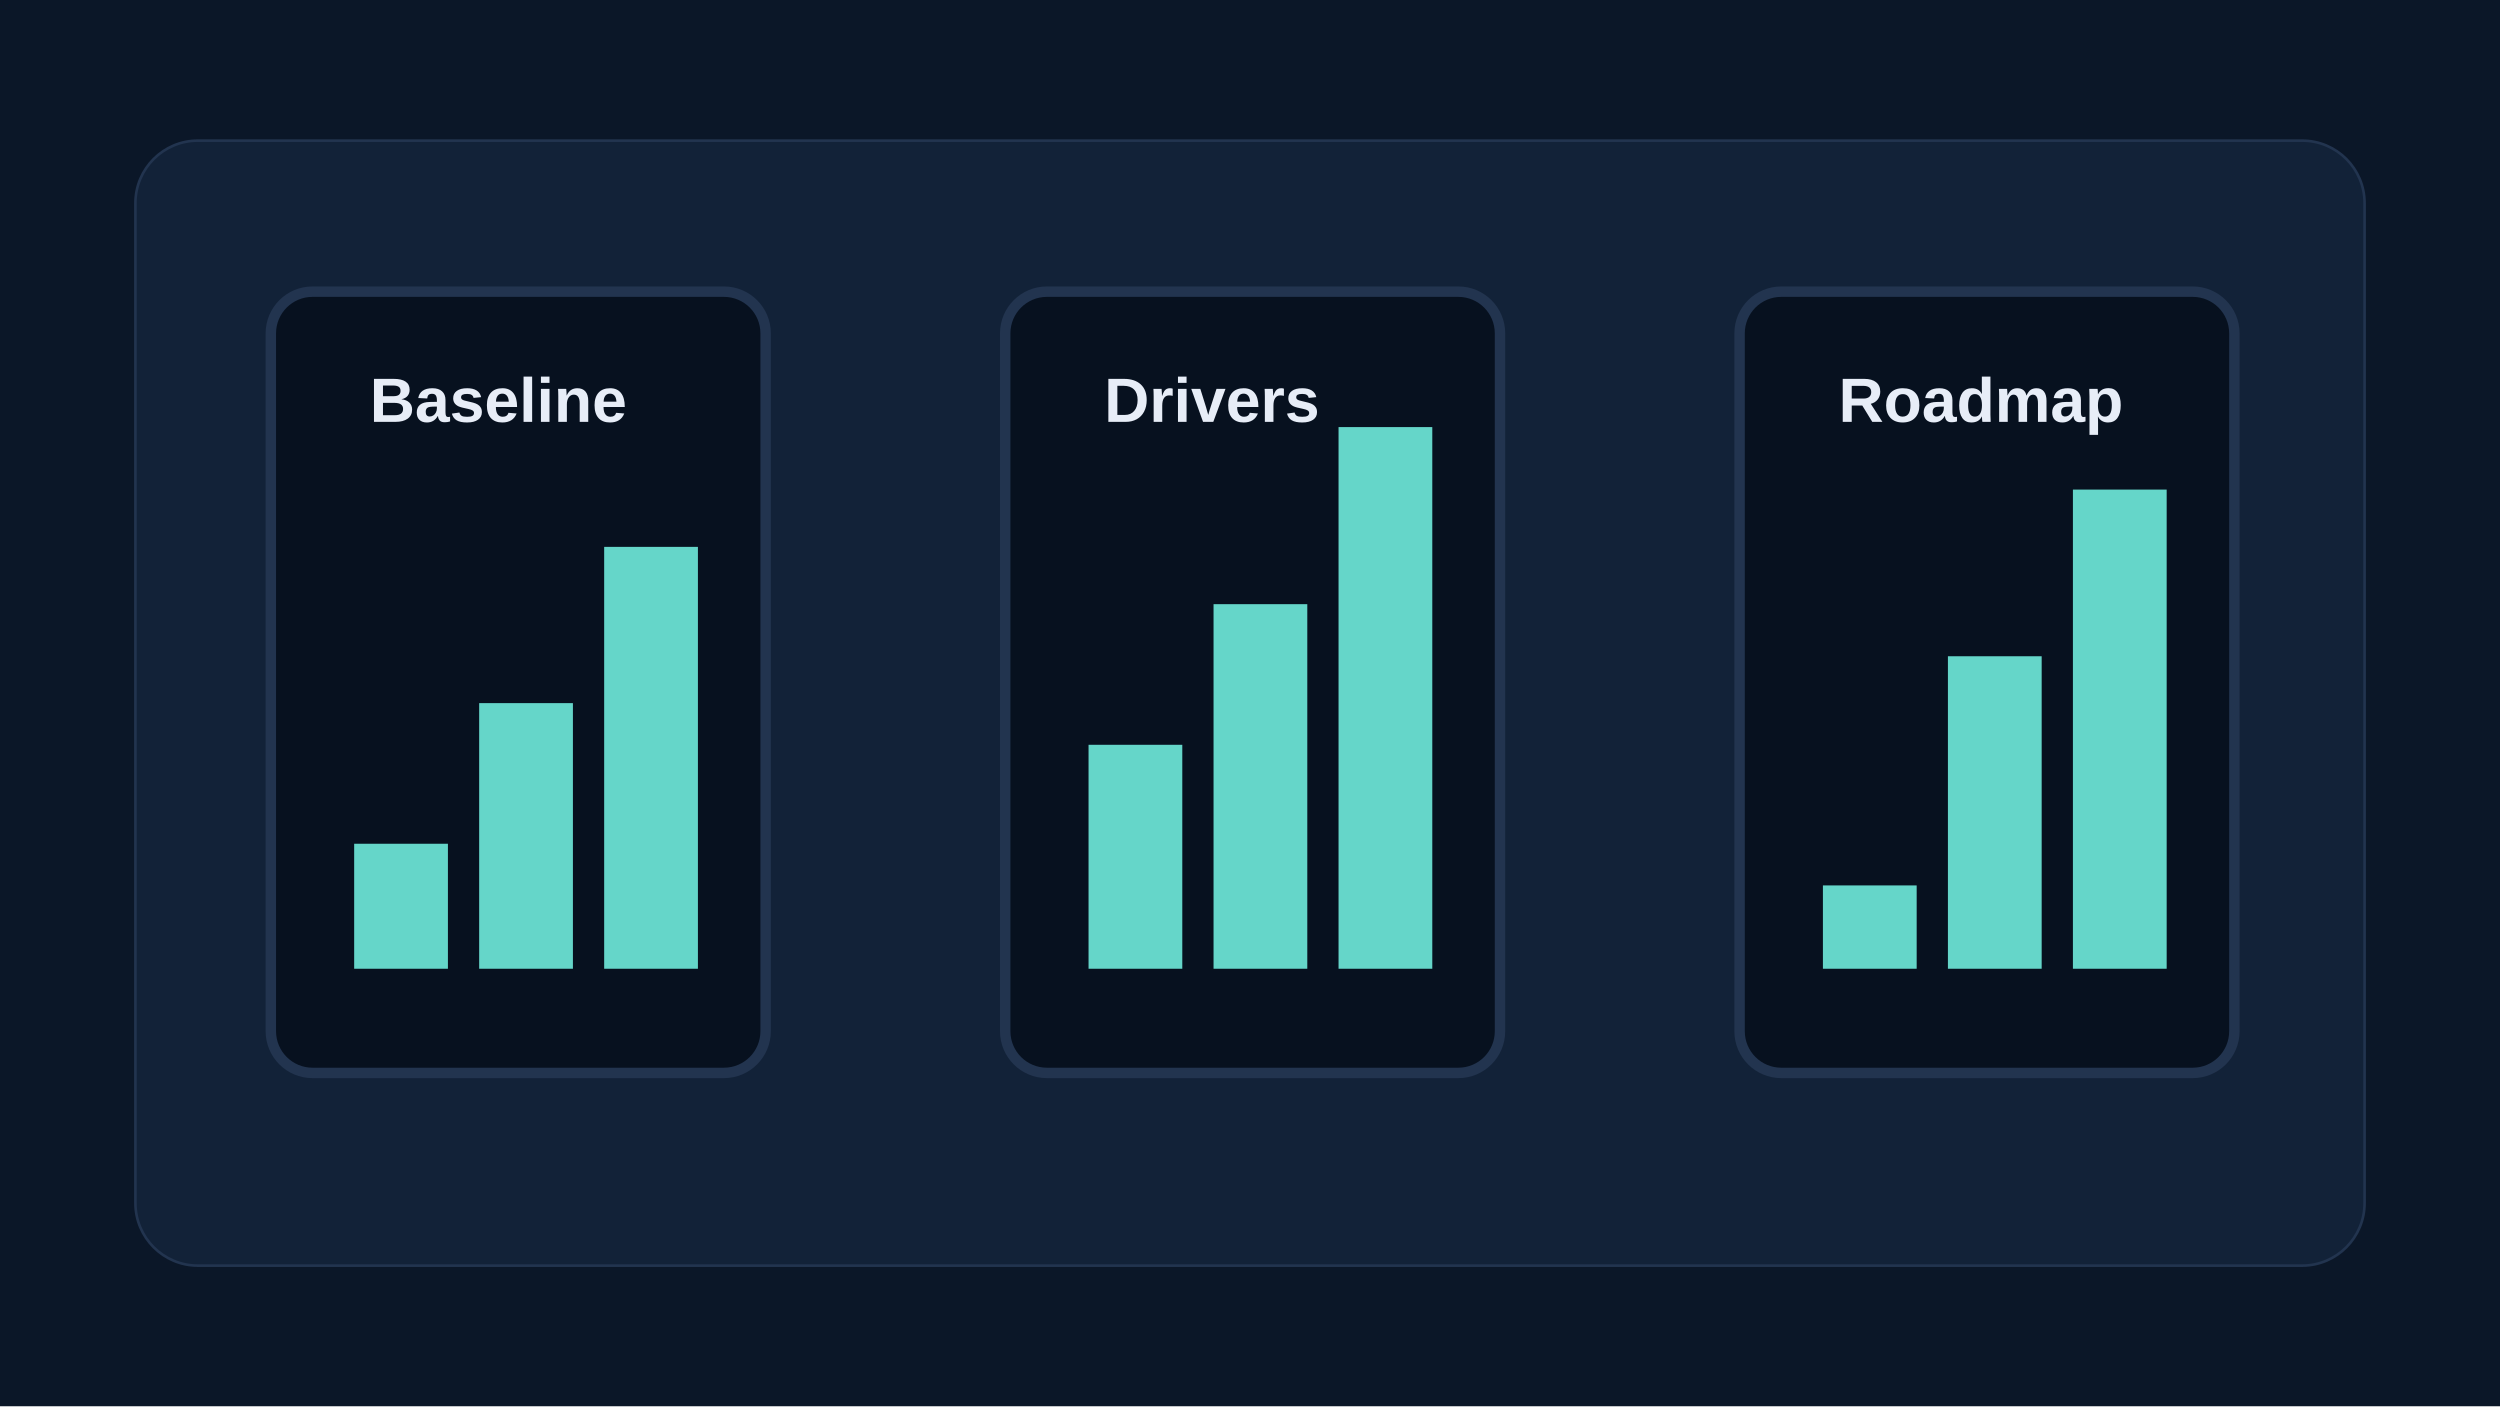
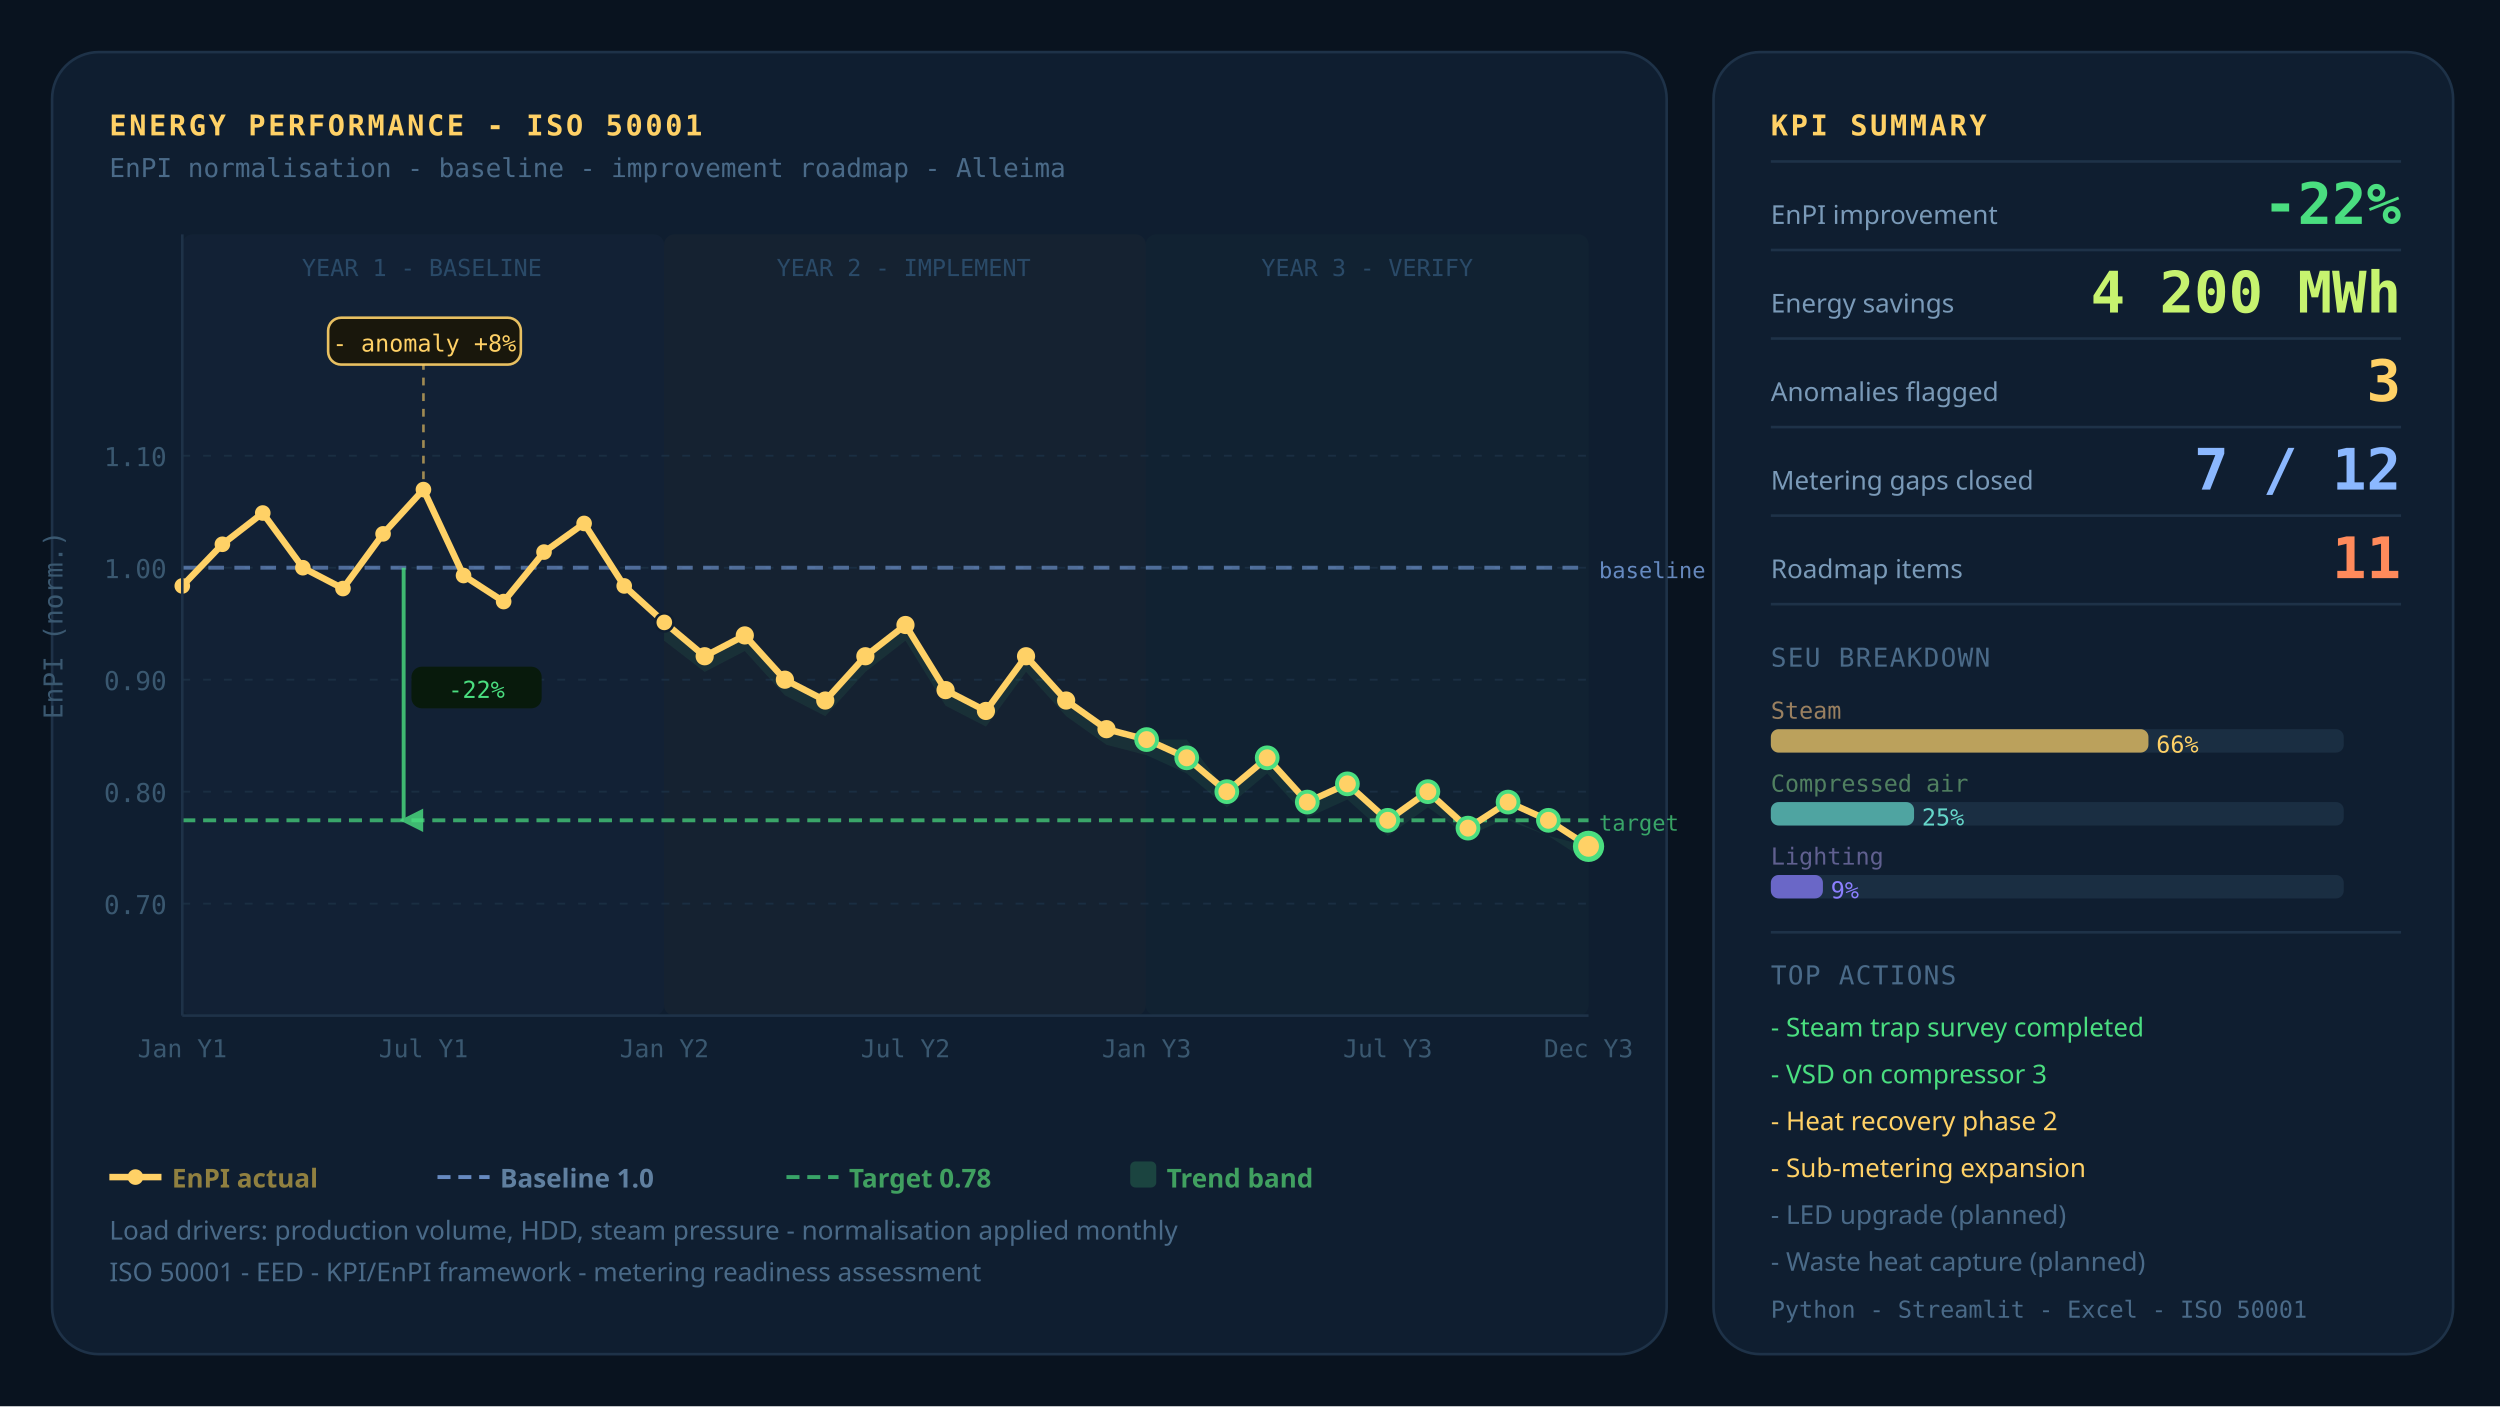
- <svg xmlns="http://www.w3.org/2000/svg" viewBox="0 0 960 540" role="img" aria-label="Industrial energy KPI mapping">
-   <rect width="960" height="540" fill="#0b1728" />
-   <rect x="52" y="54" width="856" height="432" rx="24" fill="#122238" stroke="#22344f" />
-   <g fill="#07111f" stroke="#22344f" stroke-width="4">
-     <rect x="104" y="112" width="190" height="300" rx="16" />
-     <rect x="386" y="112" width="190" height="300" rx="16" />
-     <rect x="668" y="112" width="190" height="300" rx="16" />
+ <svg xmlns="http://www.w3.org/2000/svg" viewBox="0 0 960 540" role="img" aria-label="Industrial energy KPI and ISO 50001 EnPI dashboard">
+   <rect width="960" height="540" fill="#09131f" />
+   <rect x="20" y="20" width="620" height="500" rx="18" fill="#0f1e30" stroke="#1e3248" stroke-width="1" />
+   <rect x="658" y="20" width="284" height="500" rx="18" fill="#0f1e30" stroke="#1e3248" stroke-width="1" />
+   <text x="42" y="52" fill="#ffd166" font-family="ui-monospace,monospace" font-size="11" font-weight="700" letter-spacing="1">ENERGY PERFORMANCE - ISO 50001</text>
+   <text x="42" y="68" fill="#4a6a88" font-family="ui-monospace,monospace" font-size="10">EnPI normalisation - baseline - improvement roadmap - Alleima</text>
+   <rect x="70" y="90" width="185" height="300" fill="#8bb8ff" opacity="0.025" rx="4" />
+   <rect x="255" y="90" width="185" height="300" fill="#ffd166" opacity="0.025" rx="4" />
+   <rect x="440" y="90" width="170" height="300" fill="#4ade80" opacity="0.025" rx="4" />
+   <text x="162" y="106" fill="#2a4a68" font-family="ui-monospace,monospace" font-size="9" text-anchor="middle">YEAR 1 - BASELINE</text>
+   <text x="347" y="106" fill="#2a4a68" font-family="ui-monospace,monospace" font-size="9" text-anchor="middle">YEAR 2 - IMPLEMENT</text>
+   <text x="525" y="106" fill="#2a4a68" font-family="ui-monospace,monospace" font-size="9" text-anchor="middle">YEAR 3 - VERIFY</text>
+   <g stroke="#1a2e42" stroke-width="0.7" stroke-dasharray="3 5">
+     <line x1="70" y1="218" x2="610" y2="218" />
+     <line x1="70" y1="261" x2="610" y2="261" />
+     <line x1="70" y1="304" x2="610" y2="304" />
+     <line x1="70" y1="347" x2="610" y2="347" />
+     <line x1="70" y1="175" x2="610" y2="175" />
  </g>
-   <g fill="#65d6c9">
-     <rect x="136" y="324" width="36" height="48" />
-     <rect x="184" y="270" width="36" height="102" />
-     <rect x="232" y="210" width="36" height="162" />
-     <rect x="418" y="286" width="36" height="86" />
-     <rect x="466" y="232" width="36" height="140" />
-     <rect x="514" y="164" width="36" height="208" />
-     <rect x="700" y="340" width="36" height="32" />
-     <rect x="748" y="252" width="36" height="120" />
-     <rect x="796" y="188" width="36" height="184" />
+   <line x1="70" y1="218" x2="610" y2="218" stroke="#8bb8ff" stroke-width="1.5" stroke-dasharray="6 4" opacity="0.5" />
+   <line x1="70" y1="315" x2="610" y2="315" stroke="#4ade80" stroke-width="1.5" stroke-dasharray="5 3" opacity="0.7" />
+   <path d="M255,246 L270.6,258 L286,250 L301.4,267 L316.9,275 L332.3,258 L347.7,246 L363.1,271 L378.6,279 L394,258 L409.4,275 L424.9,286 L440.3,290 L455.7,297 L471.1,310 L486.6,297 L502,314 L517.4,307 L532.9,321 L548.3,310 L563.7,321 L579.1,314 L594.6,321 L610,331 L610,325 L594.6,321 L579.1,315 L563.7,315 L548.3,304 L532.9,315 L517.4,301 L502,308 L486.6,291 L471.1,304 L455.7,284 L440.3,284 L424.9,280 L409.4,269 L394,252 L378.6,273 L363.1,265 L347.7,240 L332.3,252 L316.9,269 L301.4,261 L286,244 L270.6,252 L255,239 Z" fill="#4ade80" opacity="0.08" />
+   <polyline points="70,225 85.4,209 100.9,197 116.3,218 131.7,226 147.1,205 162.6,188 178,221 193.4,231 208.9,212 224.3,201 239.7,225 255.1,239 270.6,252 286,244 301.4,261 316.9,269 332.3,252 347.7,240 363.1,265 378.6,273 394,252 409.4,269 424.9,280 440.3,284 455.7,291 471.1,304 486.6,291 502,308 517.4,301 532.9,315 548.3,304 563.7,318 579.1,308 594.6,315 610,325" fill="none" stroke="#ffd166" stroke-width="2.5" stroke-linejoin="round" stroke-linecap="round" />
+   <g fill="#ffd166">
+     <circle cx="70" cy="225" r="3" />
+     <circle cx="85.4" cy="209" r="3" />
+     <circle cx="100.9" cy="197" r="3" />
+     <circle cx="116.3" cy="218" r="3" />
+     <circle cx="131.7" cy="226" r="3" />
+     <circle cx="147.1" cy="205" r="3" />
+     <circle cx="162.6" cy="188" r="3" />
+     <circle cx="178" cy="221" r="3" />
+     <circle cx="193.4" cy="231" r="3" />
+     <circle cx="208.9" cy="212" r="3" />
+     <circle cx="224.3" cy="201" r="3" />
+     <circle cx="239.7" cy="225" r="3" />
+     <circle cx="255.1" cy="239" r="3.5" fill="#ffd166" stroke="#0f1e30" stroke-width="1" />
+     <circle cx="270.6" cy="252" r="3.5" />
+     <circle cx="286" cy="244" r="3.5" />
+     <circle cx="301.4" cy="261" r="3.5" />
+     <circle cx="316.9" cy="269" r="3.5" />
+     <circle cx="332.3" cy="252" r="3.5" />
+     <circle cx="347.7" cy="240" r="3.5" />
+     <circle cx="363.1" cy="265" r="3.5" />
+     <circle cx="378.6" cy="273" r="3.5" />
+     <circle cx="394" cy="252" r="3.5" />
+     <circle cx="409.4" cy="269" r="3.5" />
+     <circle cx="424.9" cy="280" r="3.5" />
+     <circle cx="440.3" cy="284" r="4" stroke="#4ade80" stroke-width="1.5" />
+     <circle cx="455.7" cy="291" r="4" stroke="#4ade80" stroke-width="1.5" />
+     <circle cx="471.1" cy="304" r="4" stroke="#4ade80" stroke-width="1.5" />
+     <circle cx="486.6" cy="291" r="4" stroke="#4ade80" stroke-width="1.5" />
+     <circle cx="502" cy="308" r="4" stroke="#4ade80" stroke-width="1.5" />
+     <circle cx="517.4" cy="301" r="4" stroke="#4ade80" stroke-width="1.5" />
+     <circle cx="532.9" cy="315" r="4" stroke="#4ade80" stroke-width="1.5" />
+     <circle cx="548.3" cy="304" r="4" stroke="#4ade80" stroke-width="1.5" />
+     <circle cx="563.7" cy="318" r="4" stroke="#4ade80" stroke-width="1.5" />
+     <circle cx="579.1" cy="308" r="4" stroke="#4ade80" stroke-width="1.5" />
+     <circle cx="594.6" cy="315" r="4" stroke="#4ade80" stroke-width="1.5" />
+     <circle cx="610" cy="325" r="5" stroke="#4ade80" stroke-width="2" />
  </g>
-   <text x="142" y="162" fill="#e7edf7" font-family="Arial, sans-serif" font-size="24" font-weight="700">Baseline</text>
-   <text x="424" y="162" fill="#e7edf7" font-family="Arial, sans-serif" font-size="24" font-weight="700">Drivers</text>
-   <text x="706" y="162" fill="#e7edf7" font-family="Arial, sans-serif" font-size="24" font-weight="700">Roadmap</text>
+   <line x1="162.6" y1="184" x2="162.6" y2="140" stroke="#ffd166" stroke-width="1" stroke-dasharray="3 3" opacity="0.6" />
+   <rect x="126" y="122" width="74" height="18" rx="5" fill="#1a1608" stroke="#ffd166" stroke-width="1" opacity="0.9" />
+   <text x="163" y="135" fill="#ffd166" font-family="ui-monospace,monospace" font-size="9" text-anchor="middle">- anomaly +8%</text>
+   <line x1="70" y1="90" x2="70" y2="390" stroke="#1e3248" stroke-width="1" />
+   <line x1="70" y1="390" x2="610" y2="390" stroke="#1e3248" stroke-width="1" />
+   <g fill="#3a5870" font-family="ui-monospace,monospace" font-size="10" text-anchor="end">
+     <text x="64" y="222">1.00</text>
+     <text x="64" y="265">0.90</text>
+     <text x="64" y="308">0.80</text>
+     <text x="64" y="351">0.70</text>
+     <text x="64" y="179">1.10</text>
+   </g>
+   <text transform="rotate(-90 24 240)" x="24" y="240" fill="#3a5870" font-family="ui-monospace,monospace" font-size="10" text-anchor="middle">EnPI (norm.)</text>
+   <text x="614" y="222" fill="#8bb8ff" font-family="ui-monospace,monospace" font-size="8.5" opacity="0.7">baseline</text>
+   <text x="614" y="319" fill="#4ade80" font-family="ui-monospace,monospace" font-size="8.5" opacity="0.7">target</text>
+   <g fill="#3a5870" font-family="ui-monospace,monospace" font-size="9.5" text-anchor="middle">
+     <text x="70" y="406">Jan Y1</text>
+     <text x="162.6" y="406">Jul Y1</text>
+     <text x="255.1" y="406">Jan Y2</text>
+     <text x="347.7" y="406">Jul Y2</text>
+     <text x="440.3" y="406">Jan Y3</text>
+     <text x="532.9" y="406">Jul Y3</text>
+     <text x="610" y="406">Dec Y3</text>
+   </g>
+   <line x1="155" y1="218" x2="155" y2="315" stroke="#4ade80" stroke-width="1.5" marker-end="url(#arr-down)" opacity="0.8" />
+   <defs>
+     <marker id="arr-down" markerWidth="6" markerHeight="6" refX="3" refY="5" orient="auto">
+       <path d="M0,0 L6,0 L3,6 Z" fill="#4ade80" />
+     </marker>
+   </defs>
+   <rect x="158" y="256" width="50" height="16" rx="4" fill="#081a0c" />
+   <text x="183" y="268" fill="#4ade80" font-family="ui-monospace,monospace" font-size="9" text-anchor="middle">-22%</text>
+   <g font-family="system-ui,sans-serif" font-size="10" font-weight="600">
+     <line x1="42" y1="452" x2="62" y2="452" stroke="#ffd166" stroke-width="2.5" />
+     <circle cx="52" cy="452" r="3" fill="#ffd166" />
+     <text x="66" y="456" fill="#908040">EnPI actual</text>
+     <line x1="168" y1="452" x2="188" y2="452" stroke="#8bb8ff" stroke-width="1.5" stroke-dasharray="5 3" opacity="0.7" />
+     <text x="192" y="456" fill="#6080a0">Baseline 1.0</text>
+     <line x1="302" y1="452" x2="322" y2="452" stroke="#4ade80" stroke-width="1.5" stroke-dasharray="5 3" opacity="0.7" />
+     <text x="326" y="456" fill="#40a060">Target 0.78</text>
+     <rect x="434" y="446" width="10" height="10" rx="2" fill="#4ade80" opacity="0.2" />
+     <text x="448" y="456" fill="#40a060">Trend band</text>
+   </g>
+   <text x="42" y="476" fill="#4a6a88" font-family="system-ui,sans-serif" font-size="10">Load drivers: production volume, HDD, steam pressure - normalisation applied monthly</text>
+   <text x="42" y="492" fill="#4a6a88" font-family="system-ui,sans-serif" font-size="10">ISO 50001 - EED - KPI/EnPI framework - metering readiness assessment</text>
+   <text x="680" y="52" fill="#ffd166" font-family="ui-monospace,monospace" font-size="11" font-weight="700" letter-spacing="1">KPI SUMMARY</text>
+   <line x1="680" y1="62" x2="922" y2="62" stroke="#1e3248" stroke-width="1" />
+   <text x="680" y="86" fill="#7a9ab8" font-family="system-ui,sans-serif" font-size="10">EnPI improvement</text>
+   <text x="922" y="86" fill="#4ade80" font-family="ui-monospace,monospace" font-size="22" font-weight="700" text-anchor="end">-22%</text>
+   <line x1="680" y1="96" x2="922" y2="96" stroke="#1e3248" stroke-width="1" />
+   <text x="680" y="120" fill="#7a9ab8" font-family="system-ui,sans-serif" font-size="10">Energy savings</text>
+   <text x="922" y="120" fill="#c7f36f" font-family="ui-monospace,monospace" font-size="22" font-weight="700" text-anchor="end">4 200 MWh</text>
+   <line x1="680" y1="130" x2="922" y2="130" stroke="#1e3248" stroke-width="1" />
+   <text x="680" y="154" fill="#7a9ab8" font-family="system-ui,sans-serif" font-size="10">Anomalies flagged</text>
+   <text x="922" y="154" fill="#ffd166" font-family="ui-monospace,monospace" font-size="22" font-weight="700" text-anchor="end">3</text>
+   <line x1="680" y1="164" x2="922" y2="164" stroke="#1e3248" stroke-width="1" />
+   <text x="680" y="188" fill="#7a9ab8" font-family="system-ui,sans-serif" font-size="10">Metering gaps closed</text>
+   <text x="922" y="188" fill="#8bb8ff" font-family="ui-monospace,monospace" font-size="22" font-weight="700" text-anchor="end">7 / 12</text>
+   <line x1="680" y1="198" x2="922" y2="198" stroke="#1e3248" stroke-width="1" />
+   <text x="680" y="222" fill="#7a9ab8" font-family="system-ui,sans-serif" font-size="10">Roadmap items</text>
+   <text x="922" y="222" fill="#ff8a5b" font-family="ui-monospace,monospace" font-size="22" font-weight="700" text-anchor="end">11</text>
+   <line x1="680" y1="232" x2="922" y2="232" stroke="#1e3248" stroke-width="1" />
+   <text x="680" y="256" fill="#4a6a88" font-family="ui-monospace,monospace" font-size="10" letter-spacing="0.5">SEU BREAKDOWN</text>
+   <g font-family="ui-monospace,monospace" font-size="9">
+     <text x="680" y="276" fill="#9a8060">Steam</text>
+     <rect x="680" y="280" width="220" height="9" rx="3" fill="#1a2e42" />
+     <rect x="680" y="280" width="145" height="9" rx="3" fill="#ffd166" opacity="0.7" />
+     <text x="828" y="289" fill="#ffd166">66%</text>
+     <text x="680" y="304" fill="#508060">Compressed air</text>
+     <rect x="680" y="308" width="220" height="9" rx="3" fill="#1a2e42" />
+     <rect x="680" y="308" width="55" height="9" rx="3" fill="#65d6c9" opacity="0.7" />
+     <text x="738" y="317" fill="#65d6c9">25%</text>
+     <text x="680" y="332" fill="#606090">Lighting</text>
+     <rect x="680" y="336" width="220" height="9" rx="3" fill="#1a2e42" />
+     <rect x="680" y="336" width="20" height="9" rx="3" fill="#8b7fff" opacity="0.7" />
+     <text x="703" y="345" fill="#8b7fff">9%</text>
+   </g>
+   <line x1="680" y1="358" x2="922" y2="358" stroke="#1e3248" stroke-width="1" />
+   <text x="680" y="378" fill="#4a6a88" font-family="ui-monospace,monospace" font-size="10" letter-spacing="0.5">TOP ACTIONS</text>
+   <text x="680" y="398" fill="#4ade80" font-family="system-ui,sans-serif" font-size="10">- Steam trap survey completed</text>
+   <text x="680" y="416" fill="#4ade80" font-family="system-ui,sans-serif" font-size="10">- VSD on compressor 3</text>
+   <text x="680" y="434" fill="#ffd166" font-family="system-ui,sans-serif" font-size="10">- Heat recovery phase 2</text>
+   <text x="680" y="452" fill="#ffd166" font-family="system-ui,sans-serif" font-size="10">- Sub-metering expansion</text>
+   <text x="680" y="470" fill="#4a6a88" font-family="system-ui,sans-serif" font-size="10">- LED upgrade (planned)</text>
+   <text x="680" y="488" fill="#4a6a88" font-family="system-ui,sans-serif" font-size="10">- Waste heat capture (planned)</text>
+   <text x="680" y="506" fill="#4a6a88" font-family="ui-monospace,monospace" font-size="9">Python - Streamlit - Excel - ISO 50001</text>
</svg>
